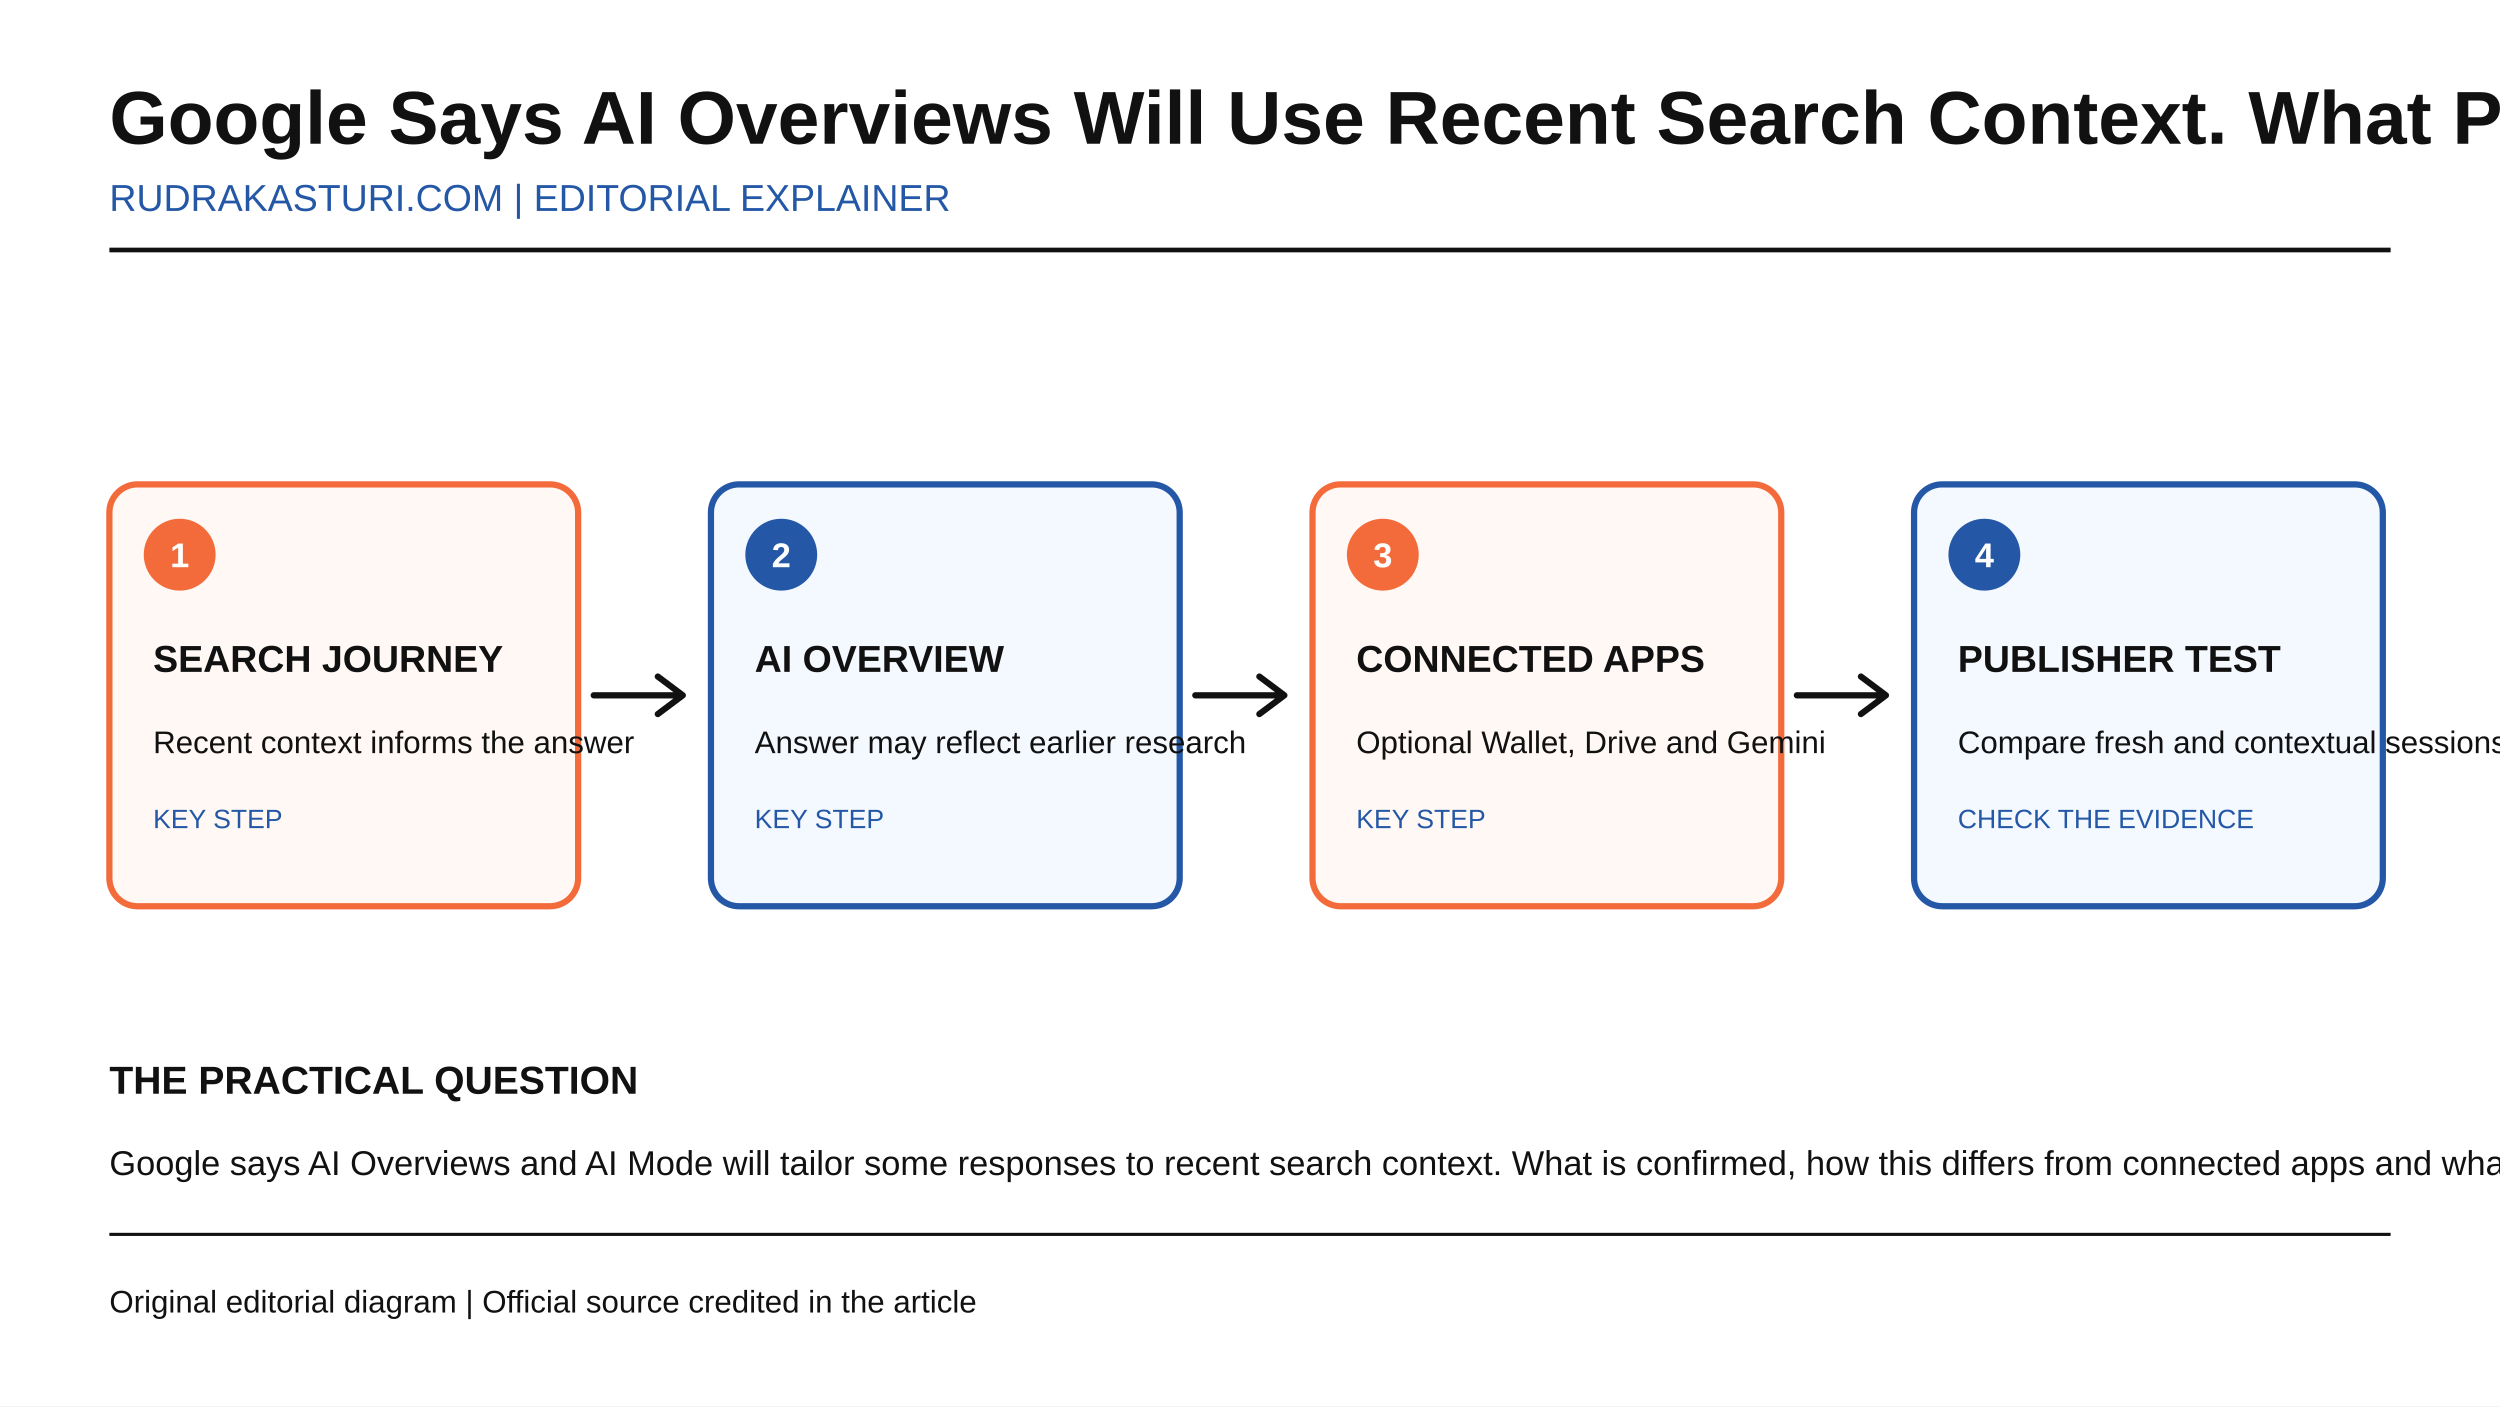
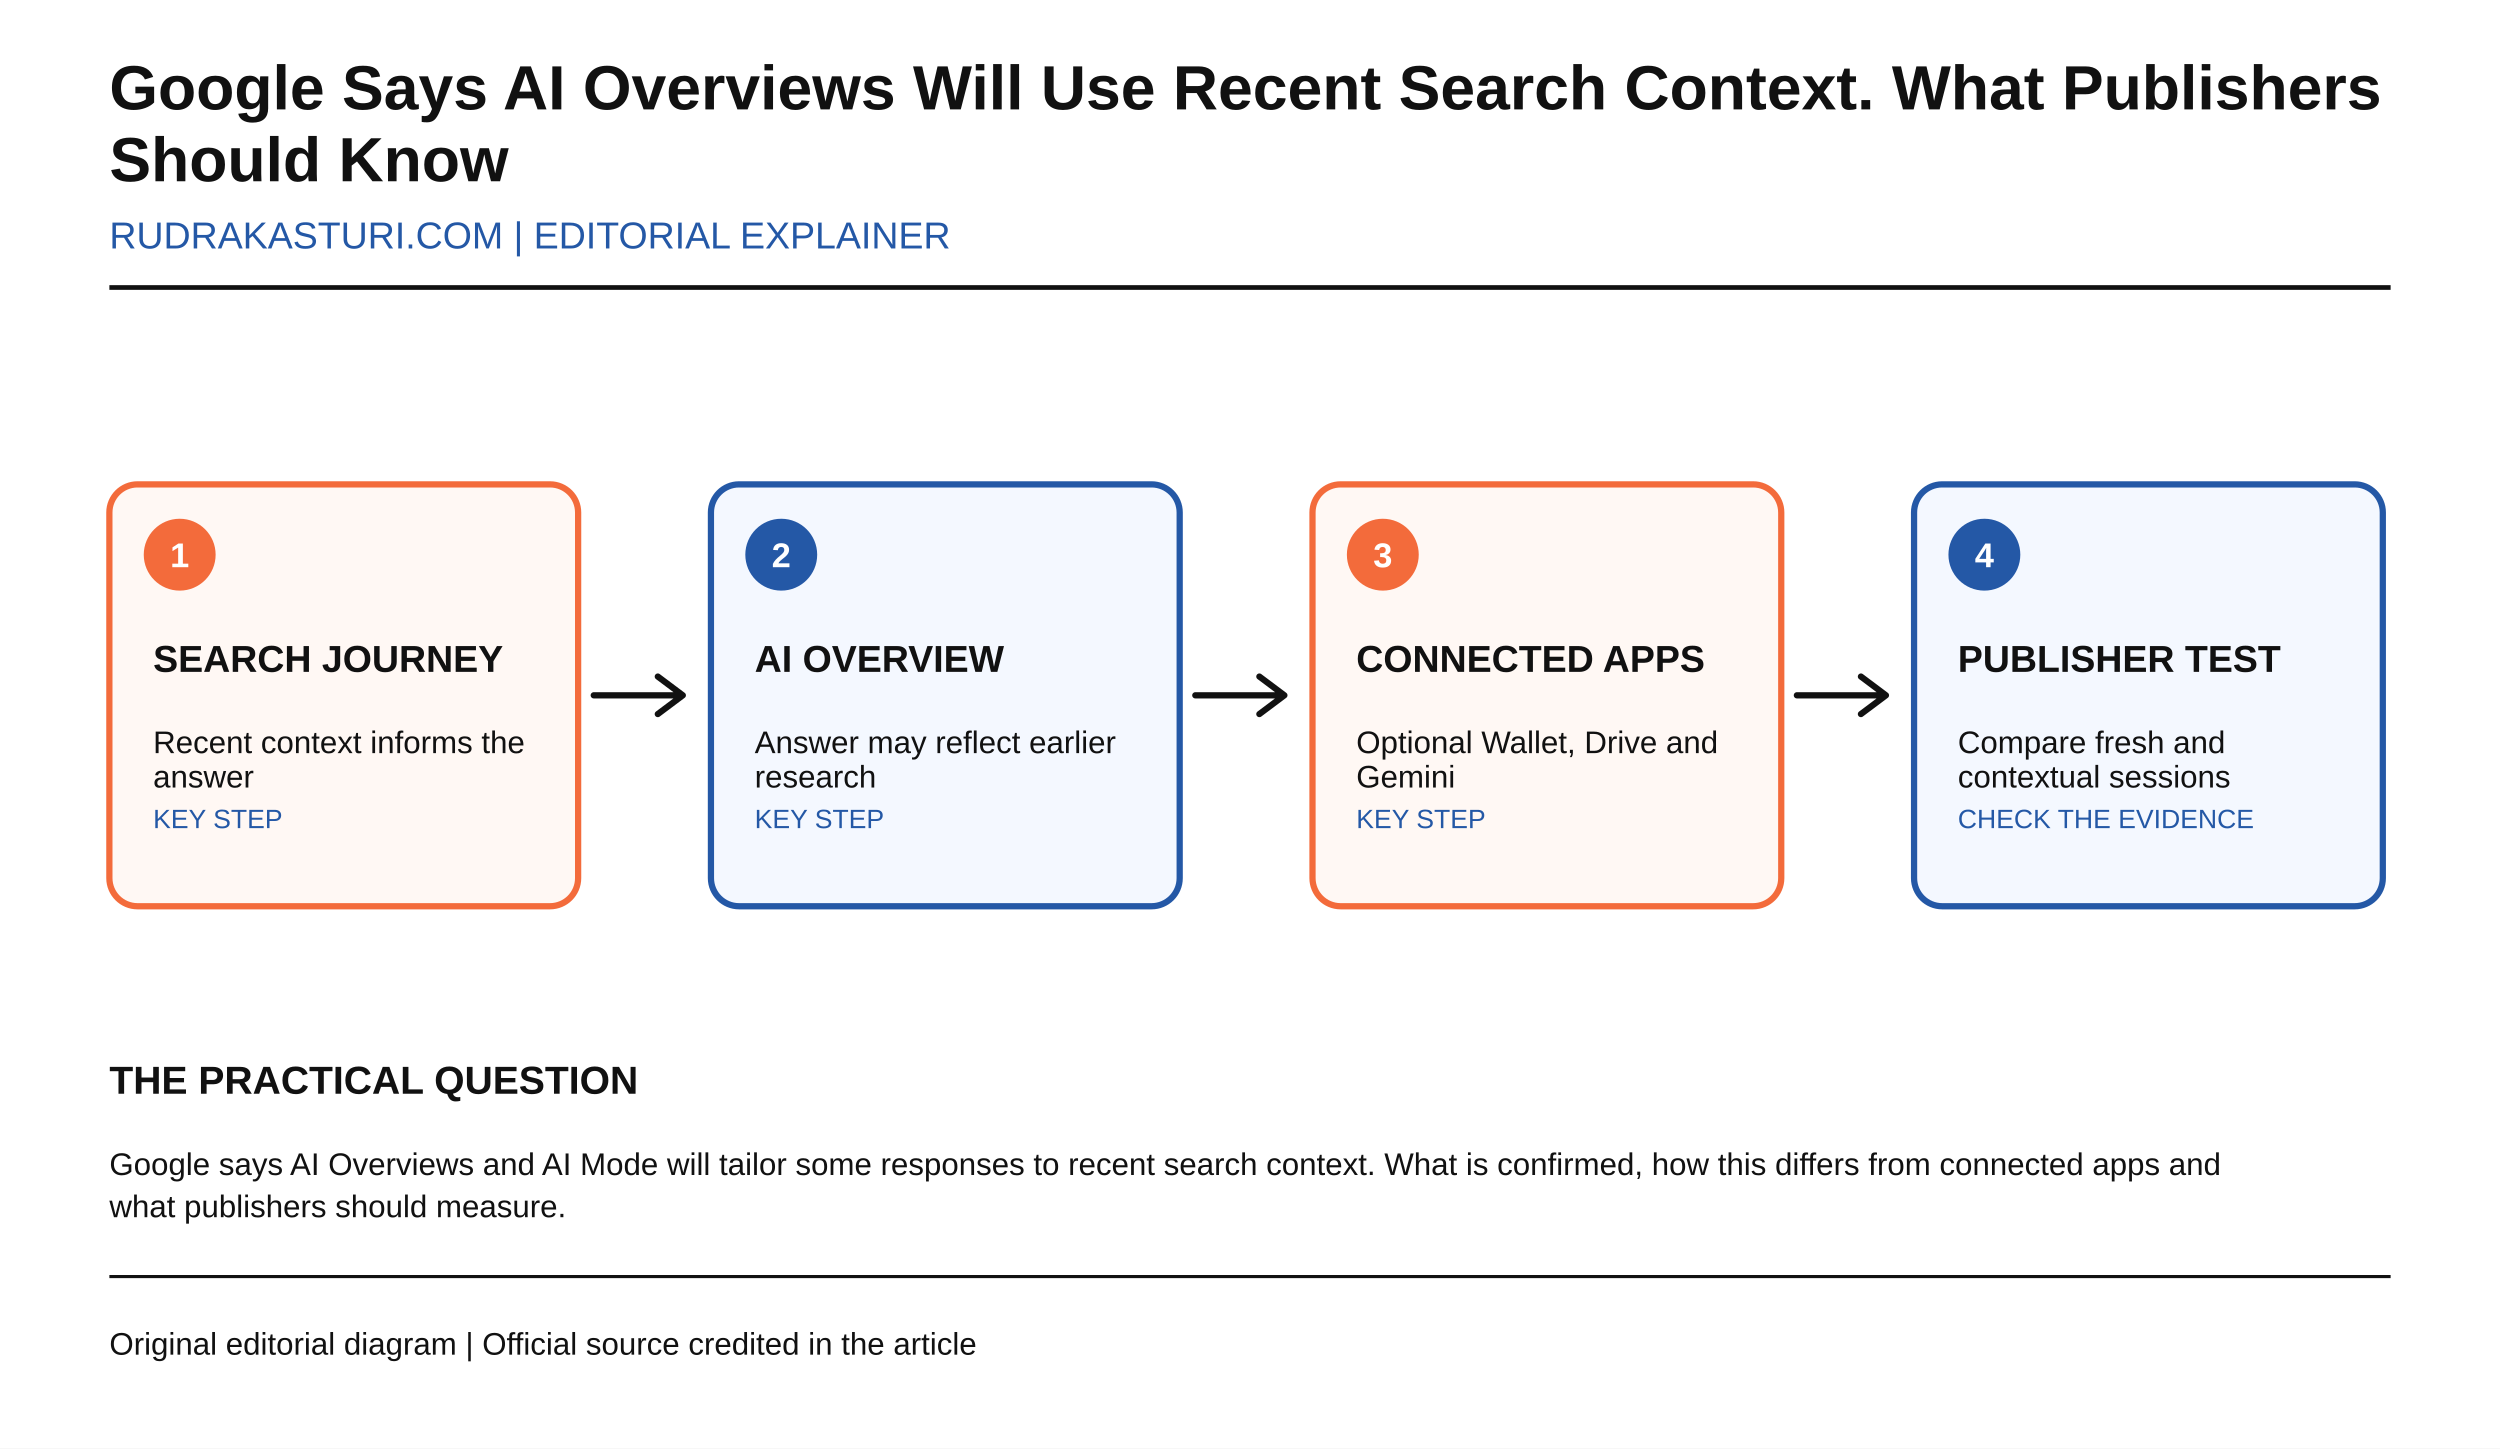
- <svg xmlns="http://www.w3.org/2000/svg" width="1600" height="900" viewBox="0 0 1600 900">
-   <rect width="1600" height="900" fill="#fff" />
-   <path d="M70 160H1530" stroke="#111" stroke-width="3" />
-   <text x="70" y="92" font-family="Arial,Helvetica,sans-serif" font-size="48" font-weight="700" fill="#111">Google Says AI Overviews Will Use Recent Search Context. What Publishers Should Know</text>
-   <text x="70" y="135" font-family="Arial,Helvetica,sans-serif" font-size="24" fill="#2458a6">RUDRAKASTURI.COM | EDITORIAL EXPLAINER</text>
+ <svg xmlns="http://www.w3.org/2000/svg" width="1600" height="927" viewBox="0 0 1600 927">
+   <rect width="1600" height="927" fill="#fff" />
+   <path d="M70 184H1530" stroke="#111" stroke-width="3" />
+   <text x="70" y="70" font-family="Arial,Helvetica,sans-serif" font-size="40" font-weight="700" fill="#111">
+     <tspan x="70" dy="0">Google Says AI Overviews Will Use Recent Search Context. What Publishers</tspan>
+     <tspan x="70" dy="46">Should Know</tspan>
+   </text>
+   <text x="70" y="159" font-family="Arial,Helvetica,sans-serif" font-size="24" fill="#2458a6">RUDRAKASTURI.COM | EDITORIAL EXPLAINER</text>
  <rect x="70" y="310" width="300" height="270" rx="18" fill="#fff8f4" stroke="#f36b3b" stroke-width="4" />
  <circle cx="115" cy="355" r="23" fill="#f36b3b" />
  <text x="115" y="363" text-anchor="middle" font-family="Arial" font-size="22" font-weight="700" fill="#fff">1</text>
  <text x="98" y="430" font-family="Arial,Helvetica,sans-serif" font-size="24" font-weight="700" fill="#111">SEARCH JOURNEY</text>
-   <text x="98" y="482" font-family="Arial,Helvetica,sans-serif" font-size="20" fill="#111">Recent context informs the answer</text>
+   <text x="98" y="482" font-family="Arial,Helvetica,sans-serif" font-size="20" fill="#111">
+     <tspan x="98" dy="0">Recent context informs the</tspan>
+     <tspan x="98" dy="22">answer</tspan>
+   </text>
  <text x="98" y="530" font-family="Arial,Helvetica,sans-serif" font-size="17" fill="#2458a6">KEY STEP</text>
  <rect x="455" y="310" width="300" height="270" rx="18" fill="#f4f8ff" stroke="#2458a6" stroke-width="4" />
  <circle cx="500" cy="355" r="23" fill="#2458a6" />
  <text x="500" y="363" text-anchor="middle" font-family="Arial" font-size="22" font-weight="700" fill="#fff">2</text>
  <text x="483" y="430" font-family="Arial,Helvetica,sans-serif" font-size="24" font-weight="700" fill="#111">AI OVERVIEW</text>
-   <text x="483" y="482" font-family="Arial,Helvetica,sans-serif" font-size="20" fill="#111">Answer may reflect earlier research</text>
+   <text x="483" y="482" font-family="Arial,Helvetica,sans-serif" font-size="20" fill="#111">
+     <tspan x="483" dy="0">Answer may reflect earlier</tspan>
+     <tspan x="483" dy="22">research</tspan>
+   </text>
  <text x="483" y="530" font-family="Arial,Helvetica,sans-serif" font-size="17" fill="#2458a6">KEY STEP</text>
  <rect x="840" y="310" width="300" height="270" rx="18" fill="#fff8f4" stroke="#f36b3b" stroke-width="4" />
  <circle cx="885" cy="355" r="23" fill="#f36b3b" />
  <text x="885" y="363" text-anchor="middle" font-family="Arial" font-size="22" font-weight="700" fill="#fff">3</text>
  <text x="868" y="430" font-family="Arial,Helvetica,sans-serif" font-size="24" font-weight="700" fill="#111">CONNECTED APPS</text>
-   <text x="868" y="482" font-family="Arial,Helvetica,sans-serif" font-size="20" fill="#111">Optional Wallet, Drive and Gemini</text>
+   <text x="868" y="482" font-family="Arial,Helvetica,sans-serif" font-size="20" fill="#111">
+     <tspan x="868" dy="0">Optional Wallet, Drive and</tspan>
+     <tspan x="868" dy="22">Gemini</tspan>
+   </text>
  <text x="868" y="530" font-family="Arial,Helvetica,sans-serif" font-size="17" fill="#2458a6">KEY STEP</text>
  <rect x="1225" y="310" width="300" height="270" rx="18" fill="#f4f8ff" stroke="#2458a6" stroke-width="4" />
  <circle cx="1270" cy="355" r="23" fill="#2458a6" />
  <text x="1270" y="363" text-anchor="middle" font-family="Arial" font-size="22" font-weight="700" fill="#fff">4</text>
  <text x="1253" y="430" font-family="Arial,Helvetica,sans-serif" font-size="24" font-weight="700" fill="#111">PUBLISHER TEST</text>
-   <text x="1253" y="482" font-family="Arial,Helvetica,sans-serif" font-size="20" fill="#111">Compare fresh and contextual sessions</text>
+   <text x="1253" y="482" font-family="Arial,Helvetica,sans-serif" font-size="20" fill="#111">
+     <tspan x="1253" dy="0">Compare fresh and</tspan>
+     <tspan x="1253" dy="22">contextual sessions</tspan>
+   </text>
  <text x="1253" y="530" font-family="Arial,Helvetica,sans-serif" font-size="17" fill="#2458a6">CHECK THE EVIDENCE</text>
  <path d="M380 445H437l-16 -12m16 12l-16 12" fill="none" stroke="#111" stroke-width="4" stroke-linecap="round" stroke-linejoin="round" />
  <path d="M765 445H822l-16 -12m16 12l-16 12" fill="none" stroke="#111" stroke-width="4" stroke-linecap="round" stroke-linejoin="round" />
  <path d="M1150 445H1207l-16 -12m16 12l-16 12" fill="none" stroke="#111" stroke-width="4" stroke-linecap="round" stroke-linejoin="round" />
  <text x="70" y="700" font-family="Arial,Helvetica,sans-serif" font-size="25" font-weight="700" fill="#111">THE PRACTICAL QUESTION</text>
-   <text x="70" y="752" font-family="Arial,Helvetica,sans-serif" font-size="22" fill="#111">Google says AI Overviews and AI Mode will tailor some responses to recent search context. What is confirmed, how this differs from connected apps and what publishers should measure.</text>
-   <path d="M70 790H1530" stroke="#111" stroke-width="2" />
-   <text x="70" y="840" font-family="Arial,Helvetica,sans-serif" font-size="20" fill="#111">Original editorial diagram | Official source credited in the article</text>
+   <text x="70" y="752" font-family="Arial,Helvetica,sans-serif" font-size="20" fill="#111">
+     <tspan x="70" dy="0">Google says AI Overviews and AI Mode will tailor some responses to recent search context. What is confirmed, how this differs from connected apps and</tspan>
+     <tspan x="70" dy="27">what publishers should measure.</tspan>
+   </text>
+   <path d="M70 817H1530" stroke="#111" stroke-width="2" />
+   <text x="70" y="867" font-family="Arial,Helvetica,sans-serif" font-size="20" fill="#111">Original editorial diagram | Official source credited in the article</text>
</svg>
